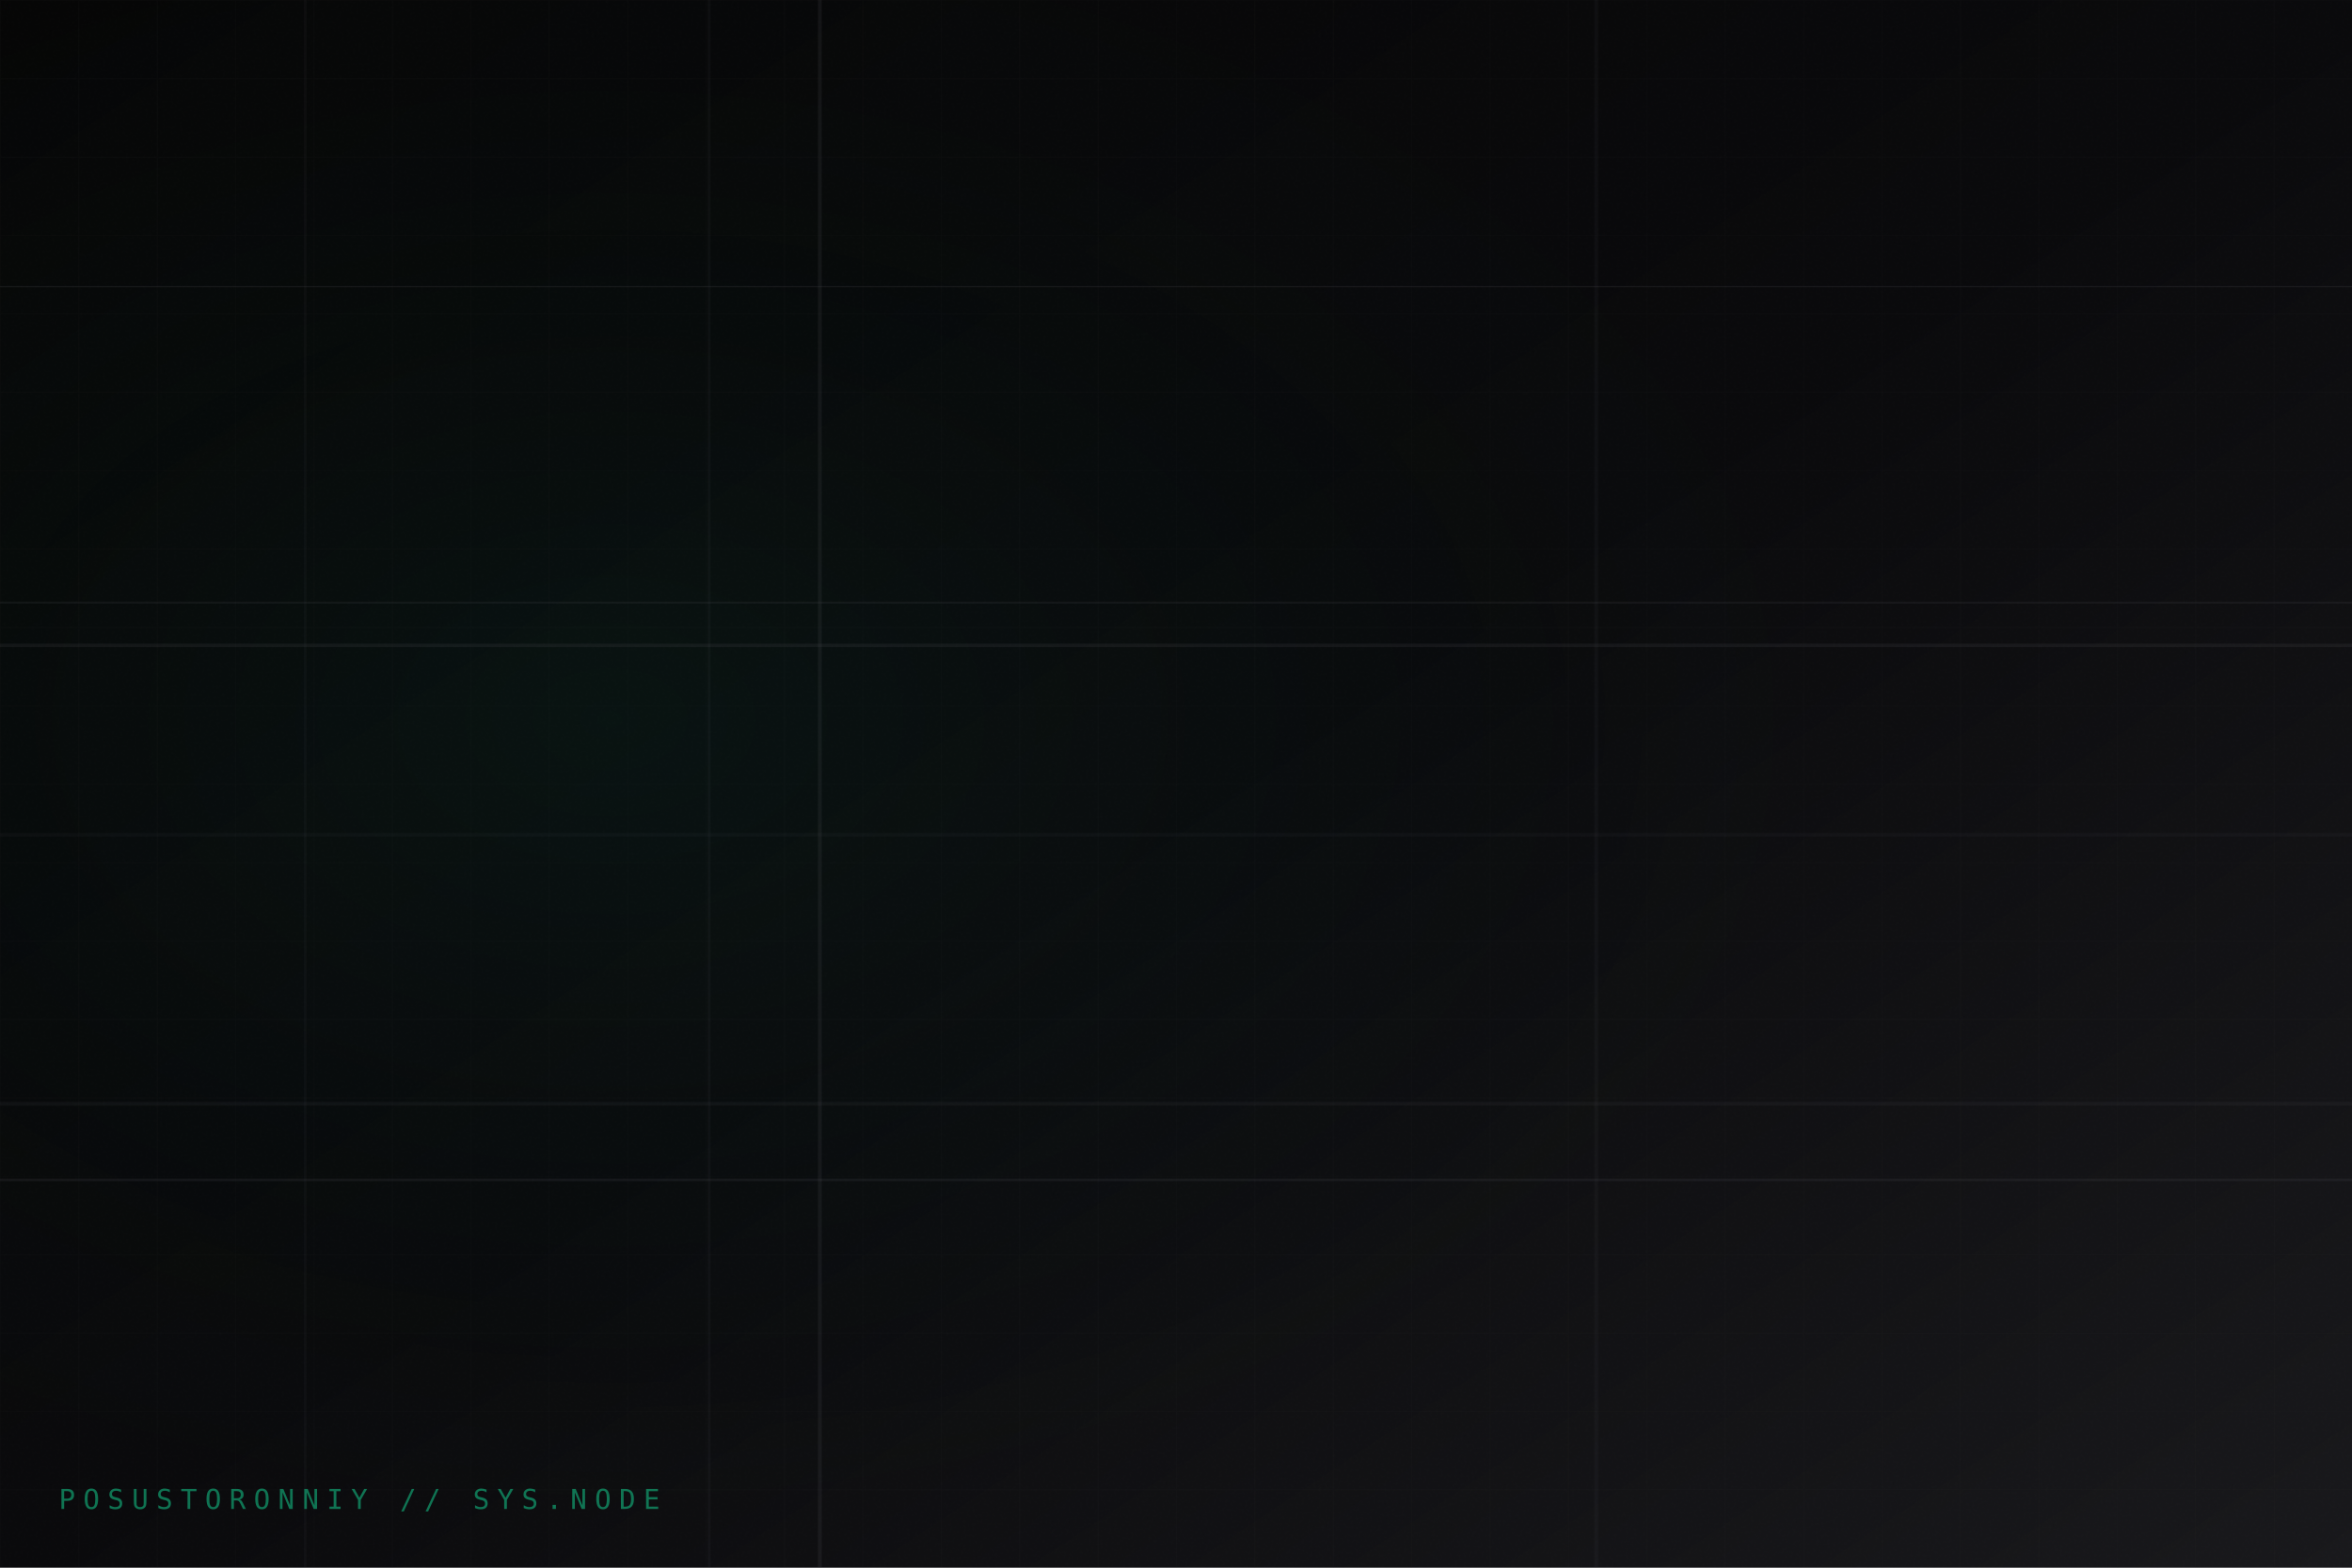
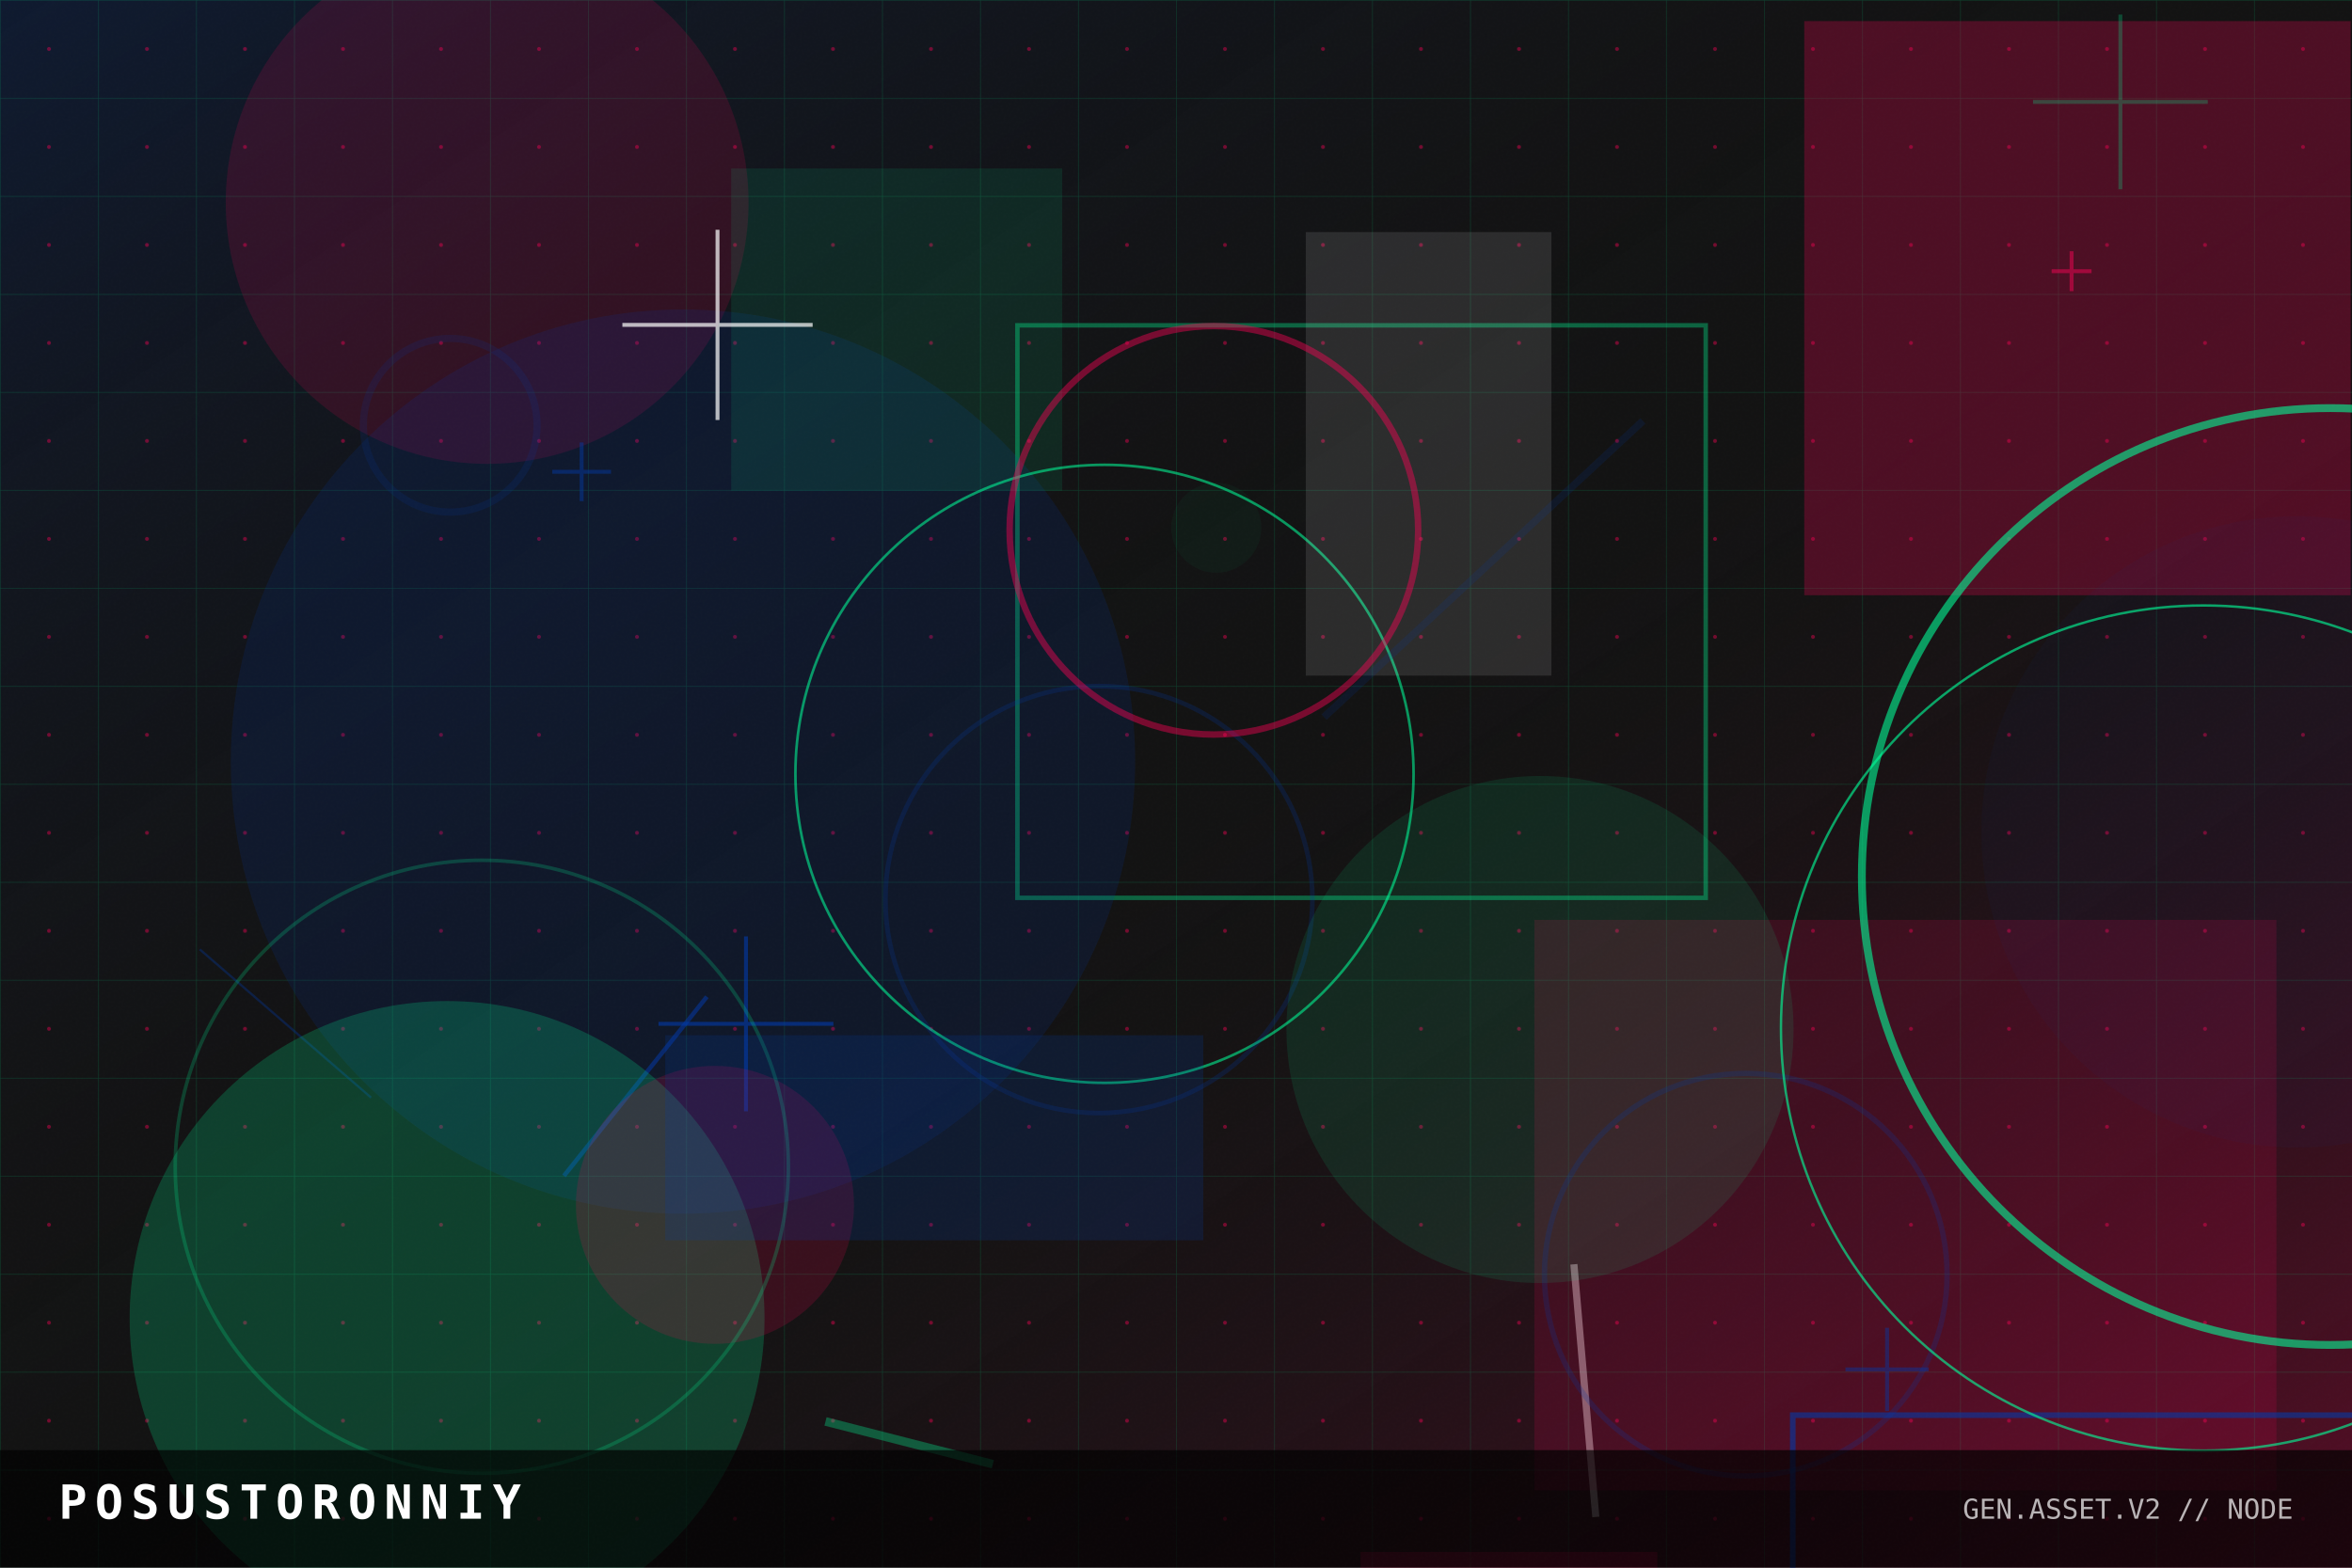
<svg xmlns="http://www.w3.org/2000/svg" width="1200" height="800" viewBox="0 0 1200 800" preserveAspectRatio="xMidYMid slice">
  <defs>
    <filter id="noise-posustoronniy" x="0%" y="0%" width="100%" height="100%">
-       <feTurbulence type="fractalNoise" baseFrequency="0.69" numOctaves="3" result="noise" />
-       <feColorMatrix type="matrix" values="1 0 0 0 0  0 1 0 0 0  0 0 1 0 0  0 0 0 0.05 0" in="noise" result="coloredNoise" />
+       <feTurbulence type="fractalNoise" baseFrequency="0.729" numOctaves="4" result="noise" />
+       <feColorMatrix type="matrix" values="1 0 0 0 0  0 1 0 0 0  0 0 1 0 0  0 0 0 0.1 0" in="noise" result="coloredNoise" />
      <feComposite operator="in" in="coloredNoise" in2="SourceGraphic" result="composite" />
    </filter>
-     <linearGradient id="grad-main-posustoronniy" x1="0%" y1="0%" x2="100%" y2="100%">
-       <stop offset="0%" stop-color="#050505" />
-       <stop offset="50%" stop-color="#09090b" />
-       <stop offset="100%" stop-color="#18181b" />
+     <linearGradient id="grad-posustoronniy" x1="0%" y1="0%" x2="100%" y2="100%">
+       <stop offset="0%" stop-color="#0038A8" stop-opacity="0.2" />
+       <stop offset="50%" stop-color="#121212" stop-opacity="0" />
+       <stop offset="100%" stop-color="#FF0055" stop-opacity="0.3" />
    </linearGradient>
-     <radialGradient id="glow-posustoronniy" cx="26.138%" cy="45.925%" r="60%">
-       <stop offset="0%" stop-color="#064e3b" stop-opacity="0.15" />
-       <stop offset="100%" stop-color="#050505" stop-opacity="0" />
-     </radialGradient>
-     <pattern id="grid-posustoronniy" width="40" height="40" patternUnits="userSpaceOnUse">
-       <path d="M 40 0 L 0 0 0 40" fill="none" stroke="#27272a" stroke-width="0.5" stroke-opacity="0.3" />
+     <pattern id="grid-posustoronniy" width="50" height="50" patternUnits="userSpaceOnUse">
+       <path d="M 50 0 L 0 0 0 50" fill="none" stroke="#00FF99" stroke-width="0.5" stroke-opacity="0.2" />
+       <circle cx="25" cy="25" r="1" fill="#FF0055" fill-opacity="0.4" />
    </pattern>
  </defs>
-   <rect width="100%" height="100%" fill="url(#grad-main-posustoronniy)" />
-   <rect width="100%" height="100%" fill="url(#glow-posustoronniy)" />
-   <rect width="100%" height="100%" fill="url(#grid-posustoronniy)" opacity="0.5" />
-   <rect x="12.917%" y="0" width="1.36" height="100%" fill="#52525b" opacity="0.081" />
-   <rect x="0" y="75.186%" width="100%" height="1.255" fill="#52525b" opacity="0.179" />
-   <rect x="30.094%" y="0" width="1.4" height="100%" fill="#52525b" opacity="0.087" />
-   <rect x="0" y="18.234%" width="100%" height="0.687" fill="#52525b" opacity="0.18" />
-   <rect x="0" y="53.145%" width="100%" height="1.821" fill="#52525b" opacity="0.076" />
-   <rect x="34.779%" y="0" width="1.93" height="100%" fill="#52525b" opacity="0.153" />
-   <rect x="67.791%" y="0" width="1.86" height="100%" fill="#52525b" opacity="0.092" />
-   <rect x="0" y="41.059%" width="100%" height="1.772" fill="#52525b" opacity="0.157" />
-   <rect x="0" y="38.382%" width="100%" height="0.976" fill="#52525b" opacity="0.148" />
-   <rect x="0" y="70.288%" width="100%" height="1.89" fill="#52525b" opacity="0.114" />
-   <text x="30" y="770" font-family="monospace" font-size="14" fill="#10b981" opacity="0.6" letter-spacing="4">
-             POSUSTORONNIY // SYS.NODE
+   <rect width="100%" height="100%" fill="#121212" />
+   <rect width="100%" height="100%" fill="url(#grad-posustoronniy)" />
+   <rect width="100%" height="100%" fill="url(#grid-posustoronniy)" />
+   <circle cx="20.712%" cy="12.917%" r="13.078%" fill="#FF0055" opacity="0.133" />
+   <g stroke="#0038A8" stroke-width="2" opacity="0.46">
+     <line x1="281.779" y1="240.75" x2="311.731" y2="240.75" />
+     <line x1="296.755" y1="225.774" x2="296.755" y2="255.726" />
+   </g>
+   <g stroke="#FF0055" stroke-width="2" opacity="0.471">
+     <line x1="1046.751" y1="138.396" x2="1067.107" y2="138.396" />
+     <line x1="1056.929" y1="128.218" x2="1056.929" y2="148.575" />
+   </g>
+   <line x1="35.098%" y1="90.672%" x2="42.214%" y2="93.4%" stroke="#00FF99" stroke-width="4.391" opacity="0.309" />
+   <g stroke="#0038A8" stroke-width="2" opacity="0.606">
+     <line x1="335.984" y1="522.467" x2="425.221" y2="522.467" />
+     <line x1="380.602" y1="477.849" x2="380.602" y2="567.086" />
+   </g>
+   <line x1="23.977%" y1="75.006%" x2="30.054%" y2="63.58%" stroke="#0038A8" stroke-width="2.241" opacity="0.522" />
+   <rect x="43.257%" y="20.752%" width="29.265%" height="36.52%" fill="none" stroke="#00FF99" stroke-width="2.279" opacity="0.341" />
+   <line x1="15.777%" y1="70.014%" x2="8.494%" y2="60.559%" stroke="#0038A8" stroke-width="1.152" opacity="0.334" />
+   <line x1="66.917%" y1="80.647%" x2="67.849%" y2="96.765%" stroke="#FFFFFF" stroke-width="3.641" opacity="0.39" />
+   <rect x="65.238%" y="58.679%" width="31.548%" height="36.383%" fill="#FF0055" opacity="0.138" />
+   <circle cx="29.038%" cy="48.579%" r="22.622%" fill="#0038A8" opacity="0.152" />
+   <rect x="76.224%" y="90.27%" width="31.833%" height="27.115%" fill="none" stroke="#0038A8" stroke-width="2.863" opacity="0.58" />
+   <circle cx="46.96%" cy="49.361%" r="15.463%" fill="none" stroke="#00FF99" stroke-width="1.342" opacity="0.561" />
+   <circle cx="46.722%" cy="57.381%" r="10.682%" fill="none" stroke="#0038A8" stroke-width="2.363" opacity="0.217" />
+   <rect x="55.519%" y="14.804%" width="10.442%" height="28.291%" fill="#FFFFFF" opacity="0.107" />
+   <rect x="57.845%" y="98.996%" width="12.619%" height="22.526%" fill="#FF0055" opacity="0.236" />
+   <circle cx="19.142%" cy="27.126%" r="4.345%" fill="none" stroke="#0038A8" stroke-width="3.663" opacity="0.142" />
+   <rect x="76.712%" y="1.345%" width="23.232%" height="36.624%" fill="#FF0055" opacity="0.248" />
+   <circle cx="65.477%" cy="65.67%" r="12.685%" fill="#00FF99" opacity="0.097" />
+   <rect x="31.089%" y="10.747%" width="14.072%" height="20.552%" fill="#00FF99" opacity="0.09" />
+   <circle cx="97.665%" cy="53.065%" r="15.794%" fill="#0038A8" opacity="0.048" />
+   <circle cx="74.224%" cy="81.31%" r="10.072%" fill="none" stroke="#0038A8" stroke-width="2.735" opacity="0.211" />
+   <circle cx="93.691%" cy="65.576%" r="21.145%" fill="none" stroke="#00FF99" stroke-width="1.243" opacity="0.616" />
+   <circle cx="19.009%" cy="84.101%" r="15.881%" fill="#00FF99" opacity="0.199" />
+   <line x1="56.295%" y1="45.744%" x2="69.852%" y2="26.85%" stroke="#0038A8" stroke-width="3.775" opacity="0.148" />
+   <circle cx="30.397%" cy="76.856%" r="6.955%" fill="#FF0055" opacity="0.157" />
+   <circle cx="51.611%" cy="33.826%" r="10.22%" fill="none" stroke="#FF0055" stroke-width="3.287" opacity="0.428" />
+   <circle cx="51.713%" cy="33.666%" r="2.249%" fill="#00FF99" opacity="0.039" />
+   <g stroke="#0038A8" stroke-width="2" opacity="0.434">
+     <line x1="941.574" y1="698.818" x2="984.034" y2="698.818" />
+     <line x1="962.804" y1="677.588" x2="962.804" y2="720.048" />
+   </g>
+   <g stroke="#00FF99" stroke-width="2" opacity="0.231">
+     <line x1="1037.264" y1="51.994" x2="1126.415" y2="51.994" />
+     <line x1="1081.84" y1="7.418" x2="1081.84" y2="96.569" />
+   </g>
+   <circle cx="99.081%" cy="55.912%" r="23.44%" fill="none" stroke="#00FF99" stroke-width="3.992" opacity="0.579" />
+   <g stroke="#FFFFFF" stroke-width="2" opacity="0.698">
+     <line x1="317.539" y1="165.793" x2="414.614" y2="165.793" />
+     <line x1="366.077" y1="117.256" x2="366.077" y2="214.33" />
+   </g>
+   <circle cx="20.484%" cy="74.425%" r="15.337%" fill="none" stroke="#00FF99" stroke-width="1.815" opacity="0.203" />
+   <rect x="28.284%" y="66.038%" width="22.876%" height="13.078%" fill="#0038A8" opacity="0.192" />
+   <rect x="0" y="740" width="100%" height="60" fill="#000" opacity="0.7" />
+   <text x="30" y="775" font-family="monospace" font-weight="bold" font-size="24" fill="#FFFFFF" letter-spacing="4">
+             POSUSTORONNIY
        </text>
-   <rect width="100%" height="100%" filter="url(#noise-posustoronniy)" opacity="0.3" pointer-events="none" />
+   <text x="1170" y="775" text-anchor="end" font-family="monospace" font-size="14" fill="#FFFFFF" opacity="0.7">
+             GEN.ASSET.V2 // NODE
+         </text>
+   <rect width="100%" height="100%" filter="url(#noise-posustoronniy)" opacity="0.15" pointer-events="none" />
</svg>
